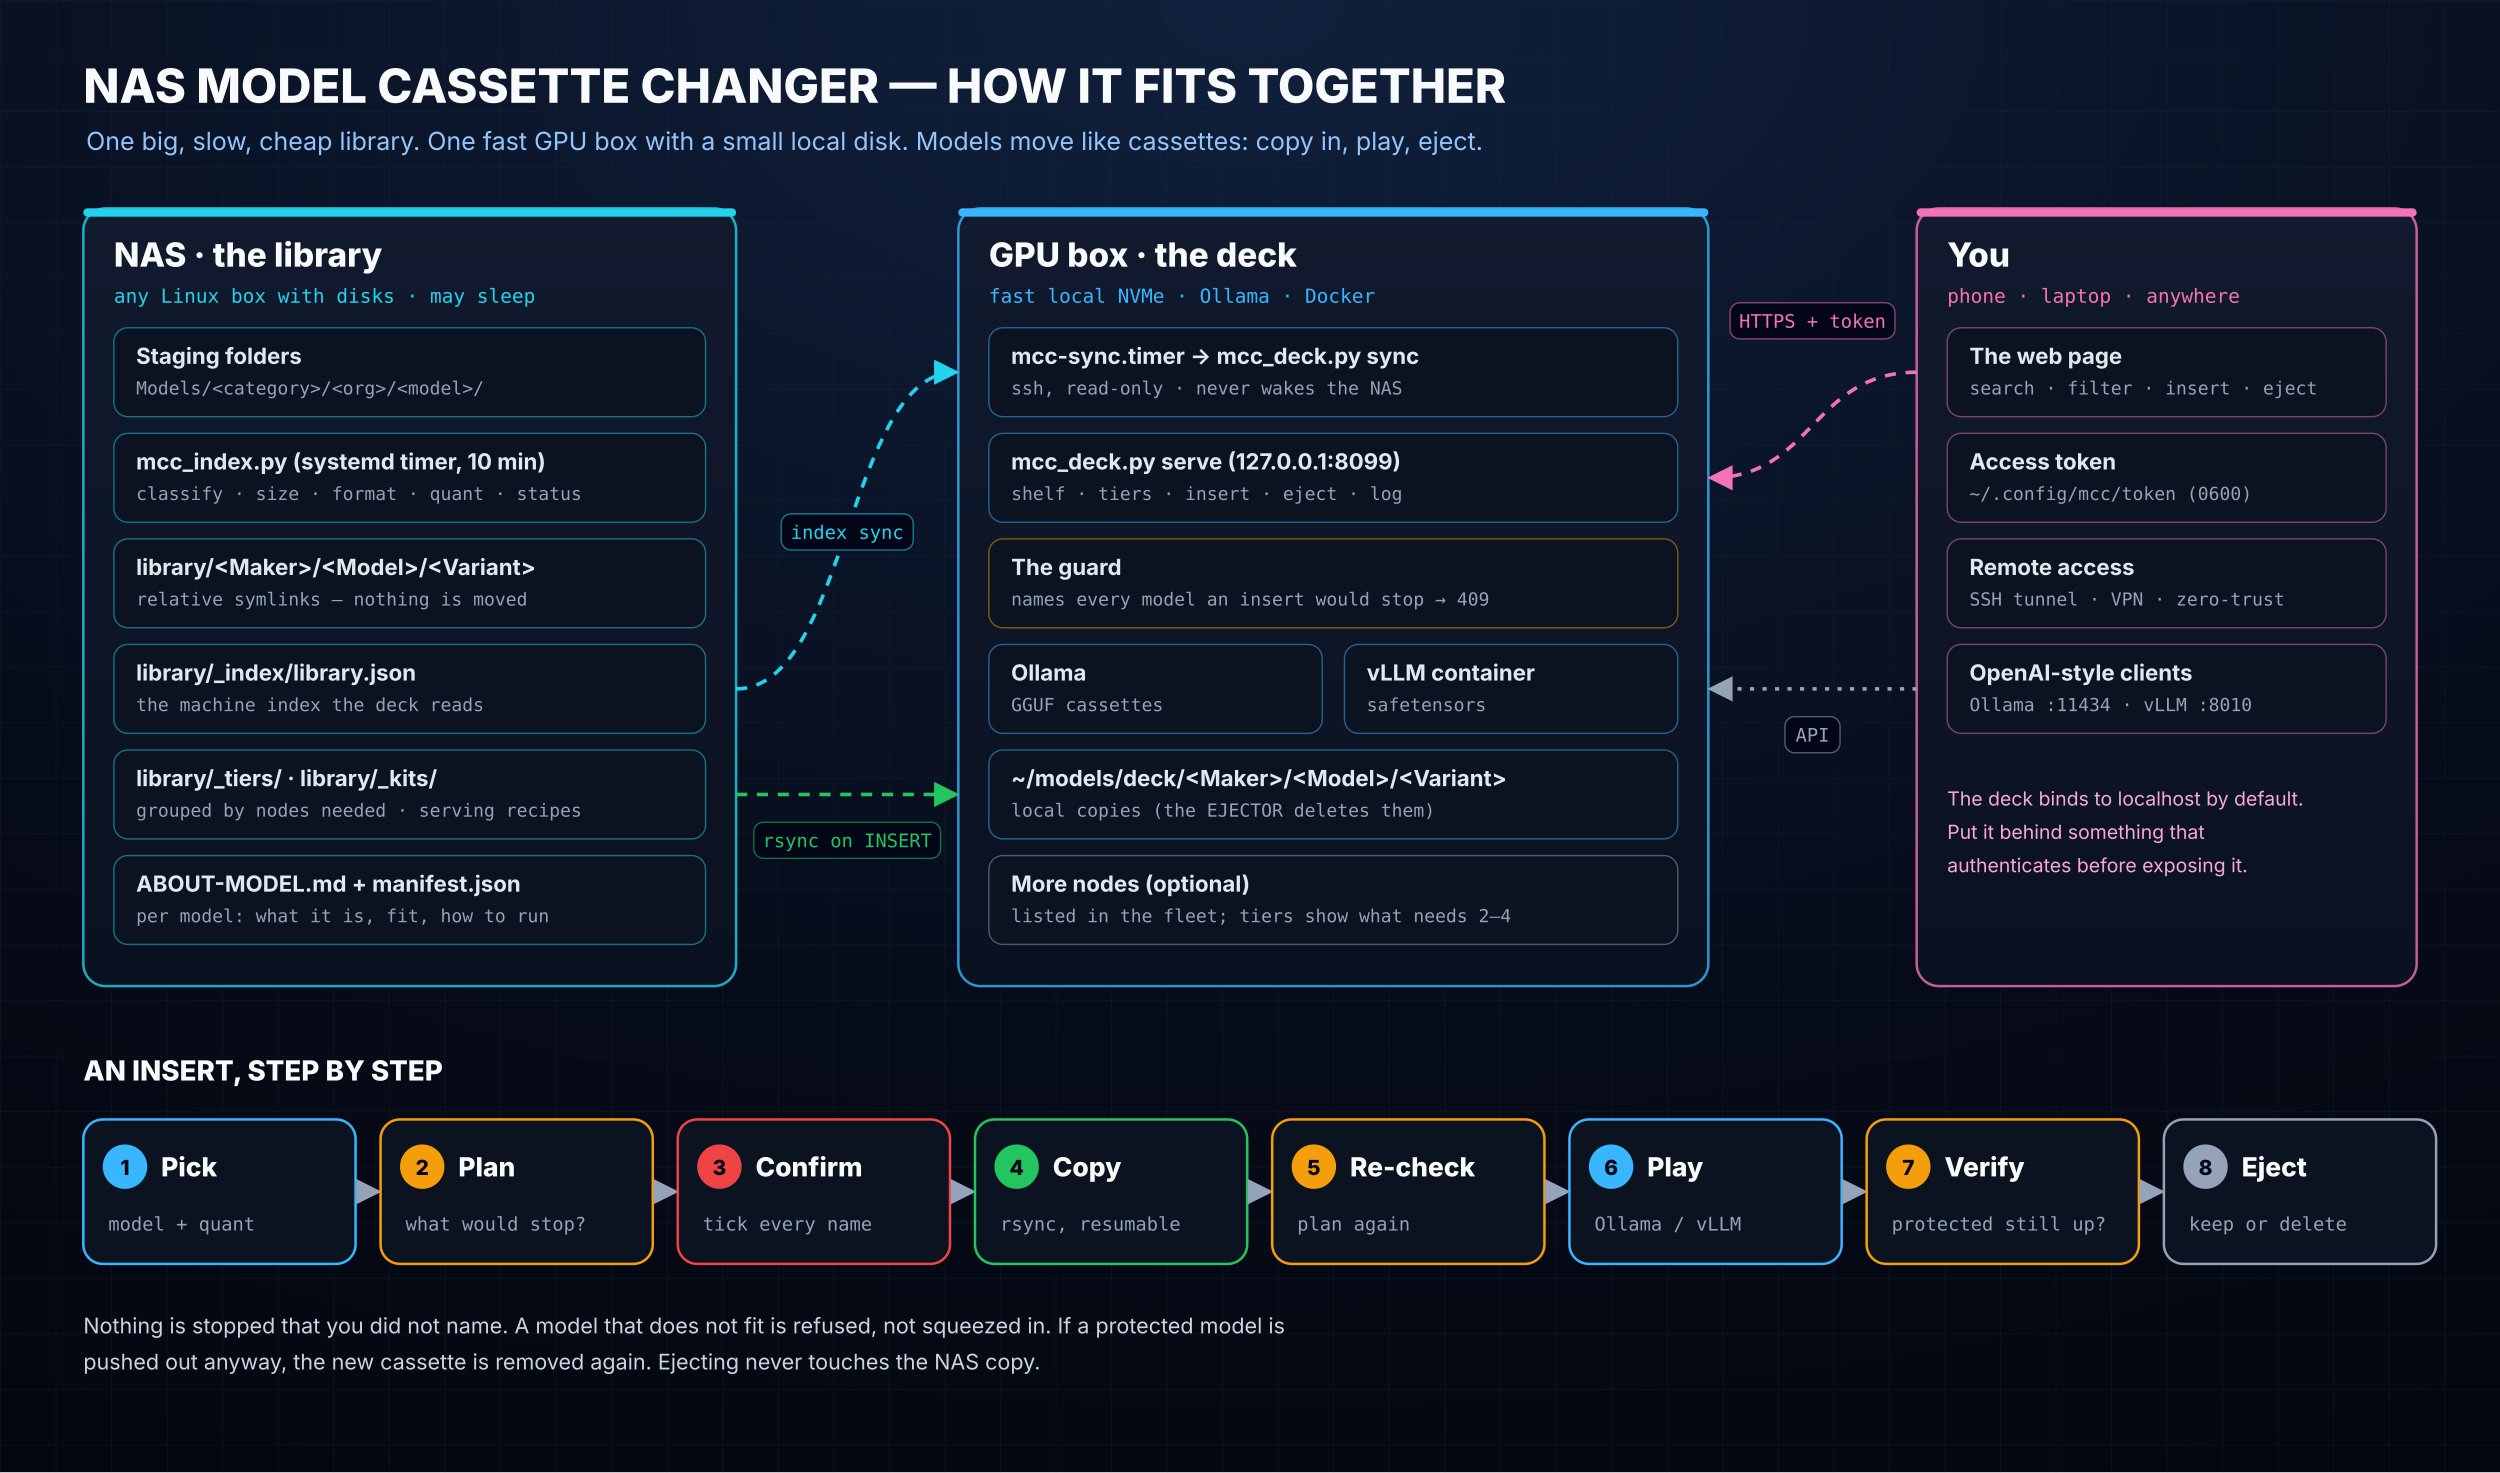
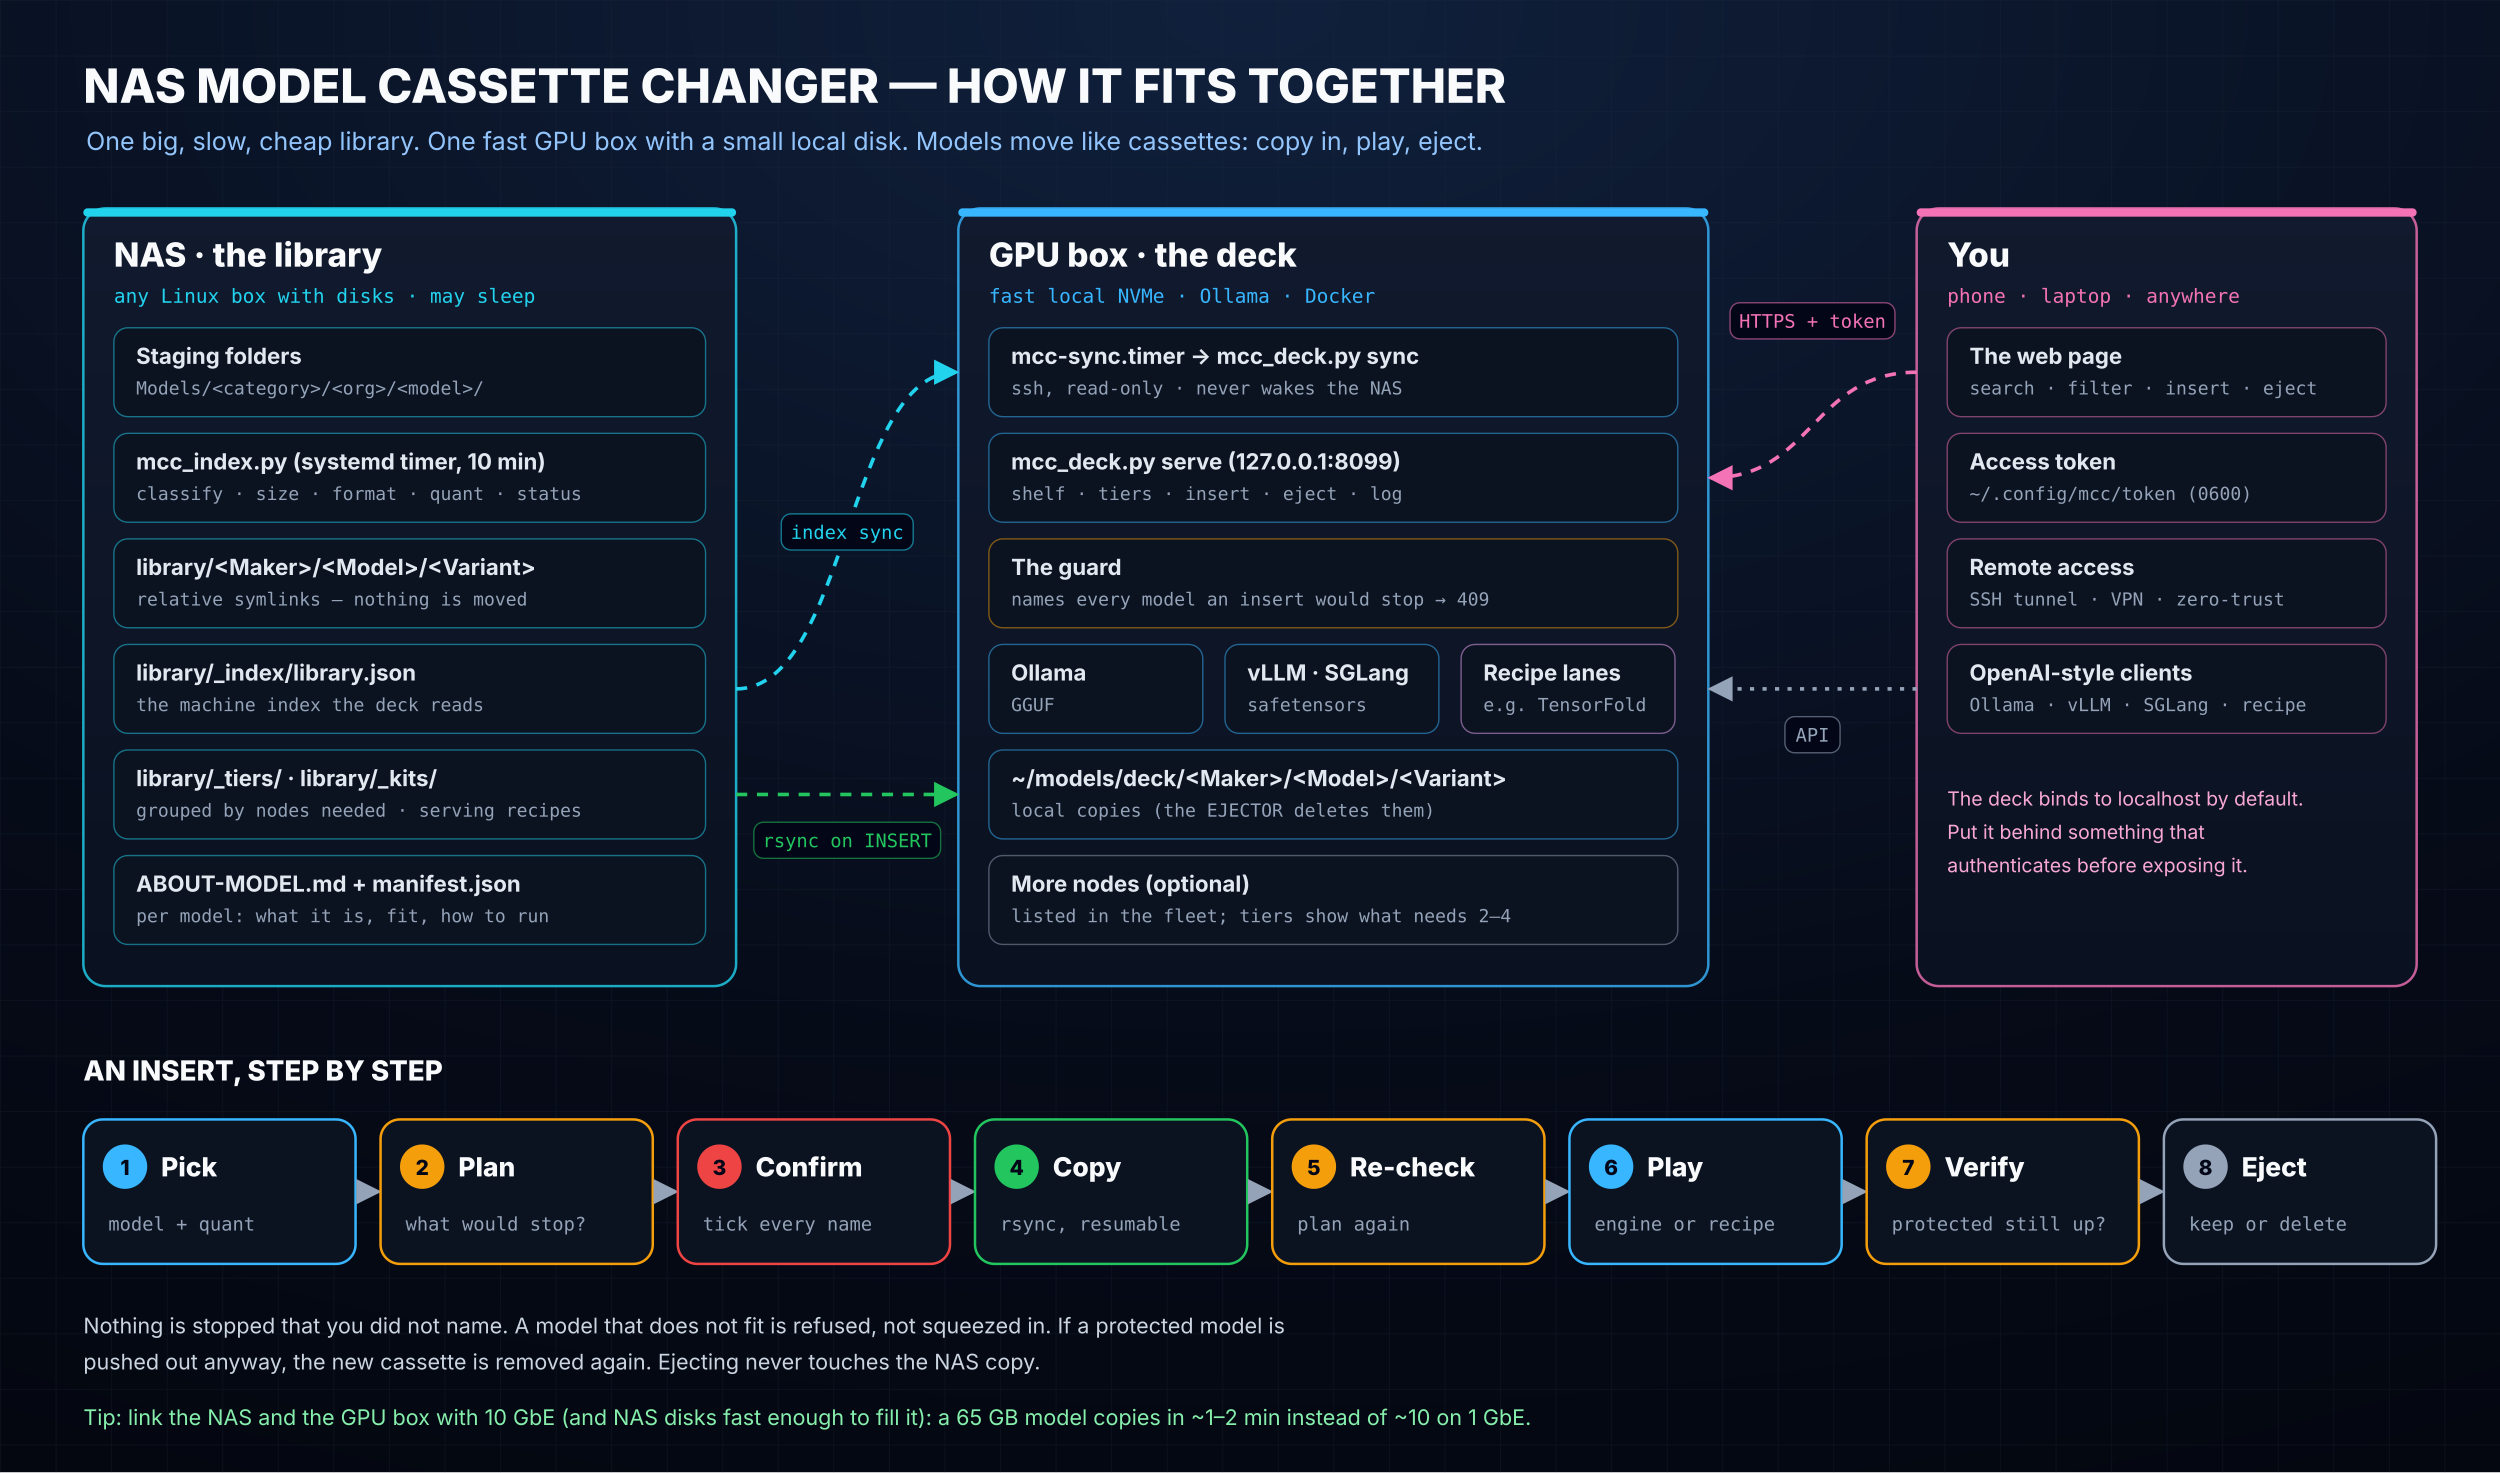
<svg xmlns="http://www.w3.org/2000/svg" width="1800" height="1060" viewBox="0 0 1800 1060" font-family="Inter, Segoe UI, Helvetica, Arial, sans-serif">
  <defs>
    <radialGradient id="bg" cx="50%" cy="0%" r="120%">
      <stop offset="0" stop-color="#10203c" />
      <stop offset=".6" stop-color="#060b18" />
      <stop offset="1" stop-color="#03060e" />
    </radialGradient>
    <linearGradient id="card" x1="0" y1="0" x2="0" y2="1">
      <stop offset="0" stop-color="#111a2e" />
      <stop offset="1" stop-color="#0a1120" />
    </linearGradient>
    <pattern id="grid" width="40" height="40" patternUnits="userSpaceOnUse">
      <path d="M40 0H0V40" fill="none" stroke="#1e293b" stroke-opacity=".35" />
    </pattern>
    <marker id="a22d3ee" viewBox="0 0 10 10" refX="8.5" refY="5" markerWidth="7" markerHeight="7" orient="auto-start-reverse">
      <path d="M0 0L10 5L0 10z" fill="#22d3ee" />
    </marker>
    <marker id="a38b6ff" viewBox="0 0 10 10" refX="8.5" refY="5" markerWidth="7" markerHeight="7" orient="auto-start-reverse">
      <path d="M0 0L10 5L0 10z" fill="#38b6ff" />
    </marker>
    <marker id="af472b6" viewBox="0 0 10 10" refX="8.5" refY="5" markerWidth="7" markerHeight="7" orient="auto-start-reverse">
      <path d="M0 0L10 5L0 10z" fill="#f472b6" />
    </marker>
    <marker id="af59e0b" viewBox="0 0 10 10" refX="8.5" refY="5" markerWidth="7" markerHeight="7" orient="auto-start-reverse">
      <path d="M0 0L10 5L0 10z" fill="#f59e0b" />
    </marker>
    <marker id="a22c55e" viewBox="0 0 10 10" refX="8.5" refY="5" markerWidth="7" markerHeight="7" orient="auto-start-reverse">
      <path d="M0 0L10 5L0 10z" fill="#22c55e" />
    </marker>
    <marker id="a94a3b8" viewBox="0 0 10 10" refX="8.5" refY="5" markerWidth="7" markerHeight="7" orient="auto-start-reverse">
      <path d="M0 0L10 5L0 10z" fill="#94a3b8" />
    </marker>
    <marker id="aef4444" viewBox="0 0 10 10" refX="8.5" refY="5" markerWidth="7" markerHeight="7" orient="auto-start-reverse">
      <path d="M0 0L10 5L0 10z" fill="#ef4444" />
    </marker>
  </defs>
  <rect width="1800" height="1060" fill="url(#bg)" />
  <rect width="1800" height="1060" fill="url(#grid)" />
  <text x="60" y="74" font-size="34" fill="#f8fafc" text-anchor="start" font-weight="800">NAS MODEL CASSETTE CHANGER — HOW IT FITS TOGETHER</text>
  <text x="62" y="108" font-size="18" fill="#93c5fd" text-anchor="start" font-weight="400">One big, slow, cheap library. One fast GPU box with a small local disk. Models move like cassettes: copy in, play, eject.</text>
  <rect x="60" y="150" width="470" height="560" rx="16" fill="url(#card)" stroke="#22d3ee" stroke-opacity=".8" stroke-width="1.8" />
  <rect x="60" y="150" width="470" height="6" rx="3" fill="#22d3ee" />
  <text x="82" y="192" font-size="24" fill="#f8fafc" text-anchor="start" font-weight="800">NAS · the library</text>
  <text x="82" y="218" font-size="14" fill="#22d3ee" text-anchor="start" font-weight="400" font-family="JetBrains Mono, ui-monospace, monospace">any Linux box with disks · may sleep</text>
  <rect x="82" y="236" width="426" height="64" rx="10" fill="#0b1220" stroke="#22d3ee" stroke-opacity=".5" />
  <text x="98" y="262" font-size="16" fill="#e2e8f0" text-anchor="start" font-weight="700">Staging folders</text>
  <text x="98" y="284" font-size="13" fill="#94a3b8" text-anchor="start" font-weight="400" font-family="JetBrains Mono, ui-monospace, monospace">Models/&lt;category&gt;/&lt;org&gt;/&lt;model&gt;/</text>
  <rect x="82" y="312" width="426" height="64" rx="10" fill="#0b1220" stroke="#22d3ee" stroke-opacity=".5" />
  <text x="98" y="338" font-size="16" fill="#e2e8f0" text-anchor="start" font-weight="700">mcc_index.py  (systemd timer, 10 min)</text>
  <text x="98" y="360" font-size="13" fill="#94a3b8" text-anchor="start" font-weight="400" font-family="JetBrains Mono, ui-monospace, monospace">classify · size · format · quant · status</text>
  <rect x="82" y="388" width="426" height="64" rx="10" fill="#0b1220" stroke="#22d3ee" stroke-opacity=".5" />
  <text x="98" y="414" font-size="16" fill="#e2e8f0" text-anchor="start" font-weight="700">library/&lt;Maker&gt;/&lt;Model&gt;/&lt;Variant&gt;</text>
  <text x="98" y="436" font-size="13" fill="#94a3b8" text-anchor="start" font-weight="400" font-family="JetBrains Mono, ui-monospace, monospace">relative symlinks — nothing is moved</text>
  <rect x="82" y="464" width="426" height="64" rx="10" fill="#0b1220" stroke="#22d3ee" stroke-opacity=".5" />
  <text x="98" y="490" font-size="16" fill="#e2e8f0" text-anchor="start" font-weight="700">library/_index/library.json</text>
  <text x="98" y="512" font-size="13" fill="#94a3b8" text-anchor="start" font-weight="400" font-family="JetBrains Mono, ui-monospace, monospace">the machine index the deck reads</text>
  <rect x="82" y="540" width="426" height="64" rx="10" fill="#0b1220" stroke="#22d3ee" stroke-opacity=".5" />
  <text x="98" y="566" font-size="16" fill="#e2e8f0" text-anchor="start" font-weight="700">library/_tiers/  ·  library/_kits/</text>
  <text x="98" y="588" font-size="13" fill="#94a3b8" text-anchor="start" font-weight="400" font-family="JetBrains Mono, ui-monospace, monospace">grouped by nodes needed · serving recipes</text>
  <rect x="82" y="616" width="426" height="64" rx="10" fill="#0b1220" stroke="#22d3ee" stroke-opacity=".5" />
  <text x="98" y="642" font-size="16" fill="#e2e8f0" text-anchor="start" font-weight="700">ABOUT-MODEL.md + manifest.json</text>
  <text x="98" y="664" font-size="13" fill="#94a3b8" text-anchor="start" font-weight="400" font-family="JetBrains Mono, ui-monospace, monospace">per model: what it is, fit, how to run</text>
  <rect x="690" y="150" width="540" height="560" rx="16" fill="url(#card)" stroke="#38b6ff" stroke-opacity=".8" stroke-width="1.8" />
  <rect x="690" y="150" width="540" height="6" rx="3" fill="#38b6ff" />
  <text x="712" y="192" font-size="24" fill="#f8fafc" text-anchor="start" font-weight="800">GPU box · the deck</text>
  <text x="712" y="218" font-size="14" fill="#38b6ff" text-anchor="start" font-weight="400" font-family="JetBrains Mono, ui-monospace, monospace">fast local NVMe · Ollama · Docker</text>
  <rect x="712" y="236" width="496" height="64" rx="10" fill="#0b1220" stroke="#38b6ff" stroke-opacity=".5" />
  <text x="728" y="262" font-size="16" fill="#e2e8f0" text-anchor="start" font-weight="700">mcc-sync.timer  →  mcc_deck.py sync</text>
  <text x="728" y="284" font-size="13" fill="#94a3b8" text-anchor="start" font-weight="400" font-family="JetBrains Mono, ui-monospace, monospace">ssh, read-only · never wakes the NAS</text>
  <rect x="712" y="312" width="496" height="64" rx="10" fill="#0b1220" stroke="#38b6ff" stroke-opacity=".5" />
  <text x="728" y="338" font-size="16" fill="#e2e8f0" text-anchor="start" font-weight="700">mcc_deck.py serve   (127.0.0.1:8099)</text>
  <text x="728" y="360" font-size="13" fill="#94a3b8" text-anchor="start" font-weight="400" font-family="JetBrains Mono, ui-monospace, monospace">shelf · tiers · insert · eject · log</text>
  <rect x="712" y="388" width="496" height="64" rx="10" fill="#0b1220" stroke="#f59e0b" stroke-opacity=".5" />
  <text x="728" y="414" font-size="16" fill="#e2e8f0" text-anchor="start" font-weight="700">The guard</text>
  <text x="728" y="436" font-size="13" fill="#94a3b8" text-anchor="start" font-weight="400" font-family="JetBrains Mono, ui-monospace, monospace">names every model an insert would stop → 409</text>
-   <rect x="712" y="464" width="240" height="64" rx="10" fill="#0b1220" stroke="#38b6ff" stroke-opacity=".5" />
+   <rect x="712" y="464" width="154" height="64" rx="10" fill="#0b1220" stroke="#38b6ff" stroke-opacity=".5" />
  <text x="728" y="490" font-size="16" fill="#e2e8f0" text-anchor="start" font-weight="700">Ollama</text>
-   <text x="728" y="512" font-size="13" fill="#94a3b8" text-anchor="start" font-weight="400" font-family="JetBrains Mono, ui-monospace, monospace">GGUF cassettes</text>
-   <rect x="968" y="464" width="240" height="64" rx="10" fill="#0b1220" stroke="#38b6ff" stroke-opacity=".5" />
-   <text x="984" y="490" font-size="16" fill="#e2e8f0" text-anchor="start" font-weight="700">vLLM container</text>
-   <text x="984" y="512" font-size="13" fill="#94a3b8" text-anchor="start" font-weight="400" font-family="JetBrains Mono, ui-monospace, monospace">safetensors</text>
+   <text x="728" y="512" font-size="13" fill="#94a3b8" text-anchor="start" font-weight="400" font-family="JetBrains Mono, ui-monospace, monospace">GGUF</text>
+   <rect x="882" y="464" width="154" height="64" rx="10" fill="#0b1220" stroke="#38b6ff" stroke-opacity=".5" />
+   <text x="898" y="490" font-size="16" fill="#e2e8f0" text-anchor="start" font-weight="700">vLLM · SGLang</text>
+   <text x="898" y="512" font-size="13" fill="#94a3b8" text-anchor="start" font-weight="400" font-family="JetBrains Mono, ui-monospace, monospace">safetensors</text>
+   <rect x="1052" y="464" width="154" height="64" rx="10" fill="#0b1220" stroke="#f0abfc" stroke-opacity=".5" />
+   <text x="1068" y="490" font-size="16" fill="#e2e8f0" text-anchor="start" font-weight="700">Recipe lanes</text>
+   <text x="1068" y="512" font-size="13" fill="#94a3b8" text-anchor="start" font-weight="400" font-family="JetBrains Mono, ui-monospace, monospace">e.g. TensorFold</text>
  <rect x="712" y="540" width="496" height="64" rx="10" fill="#0b1220" stroke="#38b6ff" stroke-opacity=".5" />
  <text x="728" y="566" font-size="16" fill="#e2e8f0" text-anchor="start" font-weight="700">~/models/deck/&lt;Maker&gt;/&lt;Model&gt;/&lt;Variant&gt;</text>
  <text x="728" y="588" font-size="13" fill="#94a3b8" text-anchor="start" font-weight="400" font-family="JetBrains Mono, ui-monospace, monospace">local copies (the EJECTOR deletes them)</text>
  <rect x="712" y="616" width="496" height="64" rx="10" fill="#0b1220" stroke="#94a3b8" stroke-opacity=".5" />
  <text x="728" y="642" font-size="16" fill="#e2e8f0" text-anchor="start" font-weight="700">More nodes (optional)</text>
  <text x="728" y="664" font-size="13" fill="#94a3b8" text-anchor="start" font-weight="400" font-family="JetBrains Mono, ui-monospace, monospace">listed in the fleet; tiers show what needs 2–4</text>
  <rect x="1380" y="150" width="360" height="560" rx="16" fill="url(#card)" stroke="#f472b6" stroke-opacity=".8" stroke-width="1.8" />
  <rect x="1380" y="150" width="360" height="6" rx="3" fill="#f472b6" />
  <text x="1402" y="192" font-size="24" fill="#f8fafc" text-anchor="start" font-weight="800">You</text>
  <text x="1402" y="218" font-size="14" fill="#f472b6" text-anchor="start" font-weight="400" font-family="JetBrains Mono, ui-monospace, monospace">phone · laptop · anywhere</text>
  <rect x="1402" y="236" width="316" height="64" rx="10" fill="#0b1220" stroke="#f472b6" stroke-opacity=".5" />
  <text x="1418" y="262" font-size="16" fill="#e2e8f0" text-anchor="start" font-weight="700">The web page</text>
  <text x="1418" y="284" font-size="13" fill="#94a3b8" text-anchor="start" font-weight="400" font-family="JetBrains Mono, ui-monospace, monospace">search · filter · insert · eject</text>
  <rect x="1402" y="312" width="316" height="64" rx="10" fill="#0b1220" stroke="#f472b6" stroke-opacity=".5" />
  <text x="1418" y="338" font-size="16" fill="#e2e8f0" text-anchor="start" font-weight="700">Access token</text>
  <text x="1418" y="360" font-size="13" fill="#94a3b8" text-anchor="start" font-weight="400" font-family="JetBrains Mono, ui-monospace, monospace">~/.config/mcc/token (0600)</text>
  <rect x="1402" y="388" width="316" height="64" rx="10" fill="#0b1220" stroke="#f472b6" stroke-opacity=".5" />
  <text x="1418" y="414" font-size="16" fill="#e2e8f0" text-anchor="start" font-weight="700">Remote access</text>
  <text x="1418" y="436" font-size="13" fill="#94a3b8" text-anchor="start" font-weight="400" font-family="JetBrains Mono, ui-monospace, monospace">SSH tunnel · VPN · zero-trust</text>
  <rect x="1402" y="464" width="316" height="64" rx="10" fill="#0b1220" stroke="#f472b6" stroke-opacity=".5" />
  <text x="1418" y="490" font-size="16" fill="#e2e8f0" text-anchor="start" font-weight="700">OpenAI-style clients</text>
-   <text x="1418" y="512" font-size="13" fill="#94a3b8" text-anchor="start" font-weight="400" font-family="JetBrains Mono, ui-monospace, monospace">Ollama :11434 · vLLM :8010</text>
+   <text x="1418" y="512" font-size="13" fill="#94a3b8" text-anchor="start" font-weight="400" font-family="JetBrains Mono, ui-monospace, monospace">Ollama · vLLM · SGLang · recipe</text>
  <text x="1402" y="580" font-size="14" fill="#f9a8d4" text-anchor="start" font-weight="400">The deck binds to localhost by default.</text>
  <text x="1402" y="604" font-size="14" fill="#f9a8d4" text-anchor="start" font-weight="400">Put it behind something that</text>
  <text x="1402" y="628" font-size="14" fill="#f9a8d4" text-anchor="start" font-weight="400">authenticates before exposing it.</text>
  <path d="M530 496 C 610.0 496 610.0 268 688 268" fill="none" stroke="#22d3ee" stroke-width="2.6" stroke-dasharray="8 7" marker-end="url(#a22d3ee)" />
  <rect x="562.5" y="370" width="95.0" height="26" rx="7" fill="#020617" stroke="#22d3ee" stroke-opacity=".55" />
  <text x="610.0" y="388" font-size="13.5" fill="#22d3ee" text-anchor="middle" font-weight="400" font-family="JetBrains Mono, ui-monospace, monospace">index sync</text>
  <path d="M530 572 C 610.0 572 610.0 572 688 572" fill="none" stroke="#22c55e" stroke-width="2.6" stroke-dasharray="8 7" marker-end="url(#a22c55e)" />
  <rect x="542.75" y="592" width="134.5" height="26" rx="7" fill="#020617" stroke="#22c55e" stroke-opacity=".55" />
  <text x="610.0" y="610" font-size="13.5" fill="#22c55e" text-anchor="middle" font-weight="400" font-family="JetBrains Mono, ui-monospace, monospace">rsync on INSERT</text>
  <path d="M1380 268 C 1305.0 268 1305.0 344 1232 344" fill="none" stroke="#f472b6" stroke-width="2.6" stroke-dasharray="8 7" marker-end="url(#af472b6)" />
  <rect x="1245.65" y="218" width="118.7" height="26" rx="7" fill="#020617" stroke="#f472b6" stroke-opacity=".55" />
  <text x="1305.0" y="236" font-size="13.5" fill="#f472b6" text-anchor="middle" font-weight="400" font-family="JetBrains Mono, ui-monospace, monospace">HTTPS + token</text>
  <path d="M1380 496 L 1232 496" fill="none" stroke="#94a3b8" stroke-width="2.6" stroke-dasharray="3 6" marker-end="url(#a94a3b8)" />
  <rect x="1285.15" y="516" width="39.7" height="26" rx="7" fill="#020617" stroke="#94a3b8" stroke-opacity=".55" />
  <text x="1305.0" y="534" font-size="13.5" fill="#94a3b8" text-anchor="middle" font-weight="400" font-family="JetBrains Mono, ui-monospace, monospace">API</text>
  <text x="60" y="778" font-size="20" fill="#f8fafc" text-anchor="start" font-weight="800">AN INSERT, STEP BY STEP</text>
  <rect x="60" y="806" width="196" height="104" rx="14" fill="#0b1220" stroke="#38b6ff" stroke-width="1.8" />
  <circle cx="90" cy="840" r="16" fill="#38b6ff" />
  <text x="90" y="846" font-size="15" fill="#020617" text-anchor="middle" font-weight="800">1</text>
  <text x="116" y="847" font-size="19" fill="#f8fafc" text-anchor="start" font-weight="800">Pick</text>
  <text x="78" y="886" font-size="13.5" fill="#94a3b8" text-anchor="start" font-weight="400" font-family="JetBrains Mono, ui-monospace, monospace">model + quant</text>
  <path d="M258 858 L272 858" fill="none" stroke="#94a3b8" stroke-width="2.6" stroke-dasharray="0" marker-end="url(#a94a3b8)" />
  <rect x="274" y="806" width="196" height="104" rx="14" fill="#0b1220" stroke="#f59e0b" stroke-width="1.8" />
  <circle cx="304" cy="840" r="16" fill="#f59e0b" />
  <text x="304" y="846" font-size="15" fill="#020617" text-anchor="middle" font-weight="800">2</text>
  <text x="330" y="847" font-size="19" fill="#f8fafc" text-anchor="start" font-weight="800">Plan</text>
  <text x="292" y="886" font-size="13.5" fill="#94a3b8" text-anchor="start" font-weight="400" font-family="JetBrains Mono, ui-monospace, monospace">what would stop?</text>
  <path d="M472 858 L486 858" fill="none" stroke="#94a3b8" stroke-width="2.6" stroke-dasharray="0" marker-end="url(#a94a3b8)" />
  <rect x="488" y="806" width="196" height="104" rx="14" fill="#0b1220" stroke="#ef4444" stroke-width="1.8" />
  <circle cx="518" cy="840" r="16" fill="#ef4444" />
  <text x="518" y="846" font-size="15" fill="#020617" text-anchor="middle" font-weight="800">3</text>
  <text x="544" y="847" font-size="19" fill="#f8fafc" text-anchor="start" font-weight="800">Confirm</text>
  <text x="506" y="886" font-size="13.5" fill="#94a3b8" text-anchor="start" font-weight="400" font-family="JetBrains Mono, ui-monospace, monospace">tick every name</text>
  <path d="M686 858 L700 858" fill="none" stroke="#94a3b8" stroke-width="2.6" stroke-dasharray="0" marker-end="url(#a94a3b8)" />
  <rect x="702" y="806" width="196" height="104" rx="14" fill="#0b1220" stroke="#22c55e" stroke-width="1.8" />
  <circle cx="732" cy="840" r="16" fill="#22c55e" />
  <text x="732" y="846" font-size="15" fill="#020617" text-anchor="middle" font-weight="800">4</text>
  <text x="758" y="847" font-size="19" fill="#f8fafc" text-anchor="start" font-weight="800">Copy</text>
  <text x="720" y="886" font-size="13.5" fill="#94a3b8" text-anchor="start" font-weight="400" font-family="JetBrains Mono, ui-monospace, monospace">rsync, resumable</text>
  <path d="M900 858 L914 858" fill="none" stroke="#94a3b8" stroke-width="2.6" stroke-dasharray="0" marker-end="url(#a94a3b8)" />
  <rect x="916" y="806" width="196" height="104" rx="14" fill="#0b1220" stroke="#f59e0b" stroke-width="1.8" />
  <circle cx="946" cy="840" r="16" fill="#f59e0b" />
  <text x="946" y="846" font-size="15" fill="#020617" text-anchor="middle" font-weight="800">5</text>
  <text x="972" y="847" font-size="19" fill="#f8fafc" text-anchor="start" font-weight="800">Re-check</text>
  <text x="934" y="886" font-size="13.5" fill="#94a3b8" text-anchor="start" font-weight="400" font-family="JetBrains Mono, ui-monospace, monospace">plan again</text>
  <path d="M1114 858 L1128 858" fill="none" stroke="#94a3b8" stroke-width="2.6" stroke-dasharray="0" marker-end="url(#a94a3b8)" />
  <rect x="1130" y="806" width="196" height="104" rx="14" fill="#0b1220" stroke="#38b6ff" stroke-width="1.8" />
  <circle cx="1160" cy="840" r="16" fill="#38b6ff" />
  <text x="1160" y="846" font-size="15" fill="#020617" text-anchor="middle" font-weight="800">6</text>
  <text x="1186" y="847" font-size="19" fill="#f8fafc" text-anchor="start" font-weight="800">Play</text>
-   <text x="1148" y="886" font-size="13.5" fill="#94a3b8" text-anchor="start" font-weight="400" font-family="JetBrains Mono, ui-monospace, monospace">Ollama / vLLM</text>
+   <text x="1148" y="886" font-size="13.5" fill="#94a3b8" text-anchor="start" font-weight="400" font-family="JetBrains Mono, ui-monospace, monospace">engine or recipe</text>
  <path d="M1328 858 L1342 858" fill="none" stroke="#94a3b8" stroke-width="2.6" stroke-dasharray="0" marker-end="url(#a94a3b8)" />
  <rect x="1344" y="806" width="196" height="104" rx="14" fill="#0b1220" stroke="#f59e0b" stroke-width="1.8" />
  <circle cx="1374" cy="840" r="16" fill="#f59e0b" />
  <text x="1374" y="846" font-size="15" fill="#020617" text-anchor="middle" font-weight="800">7</text>
  <text x="1400" y="847" font-size="19" fill="#f8fafc" text-anchor="start" font-weight="800">Verify</text>
  <text x="1362" y="886" font-size="13.5" fill="#94a3b8" text-anchor="start" font-weight="400" font-family="JetBrains Mono, ui-monospace, monospace">protected still up?</text>
  <path d="M1542 858 L1556 858" fill="none" stroke="#94a3b8" stroke-width="2.6" stroke-dasharray="0" marker-end="url(#a94a3b8)" />
  <rect x="1558" y="806" width="196" height="104" rx="14" fill="#0b1220" stroke="#94a3b8" stroke-width="1.8" />
  <circle cx="1588" cy="840" r="16" fill="#94a3b8" />
  <text x="1588" y="846" font-size="15" fill="#020617" text-anchor="middle" font-weight="800">8</text>
  <text x="1614" y="847" font-size="19" fill="#f8fafc" text-anchor="start" font-weight="800">Eject</text>
  <text x="1576" y="886" font-size="13.5" fill="#94a3b8" text-anchor="start" font-weight="400" font-family="JetBrains Mono, ui-monospace, monospace">keep or delete</text>
  <text x="60" y="960" font-size="15.5" fill="#cbd5e1" text-anchor="start" font-weight="400">Nothing is stopped that you did not name. A model that does not fit is refused, not squeezed in. If a protected model is</text>
  <text x="60" y="986" font-size="15.5" fill="#cbd5e1" text-anchor="start" font-weight="400">pushed out anyway, the new cassette is removed again. Ejecting never touches the NAS copy.</text>
+   <text x="60" y="1026" font-size="15.5" fill="#86efac" text-anchor="start" font-weight="400">Tip: link the NAS and the GPU box with 10 GbE (and NAS disks fast enough to fill it): a 65 GB model copies in ~1–2 min instead of ~10 on 1 GbE.</text>
</svg>
